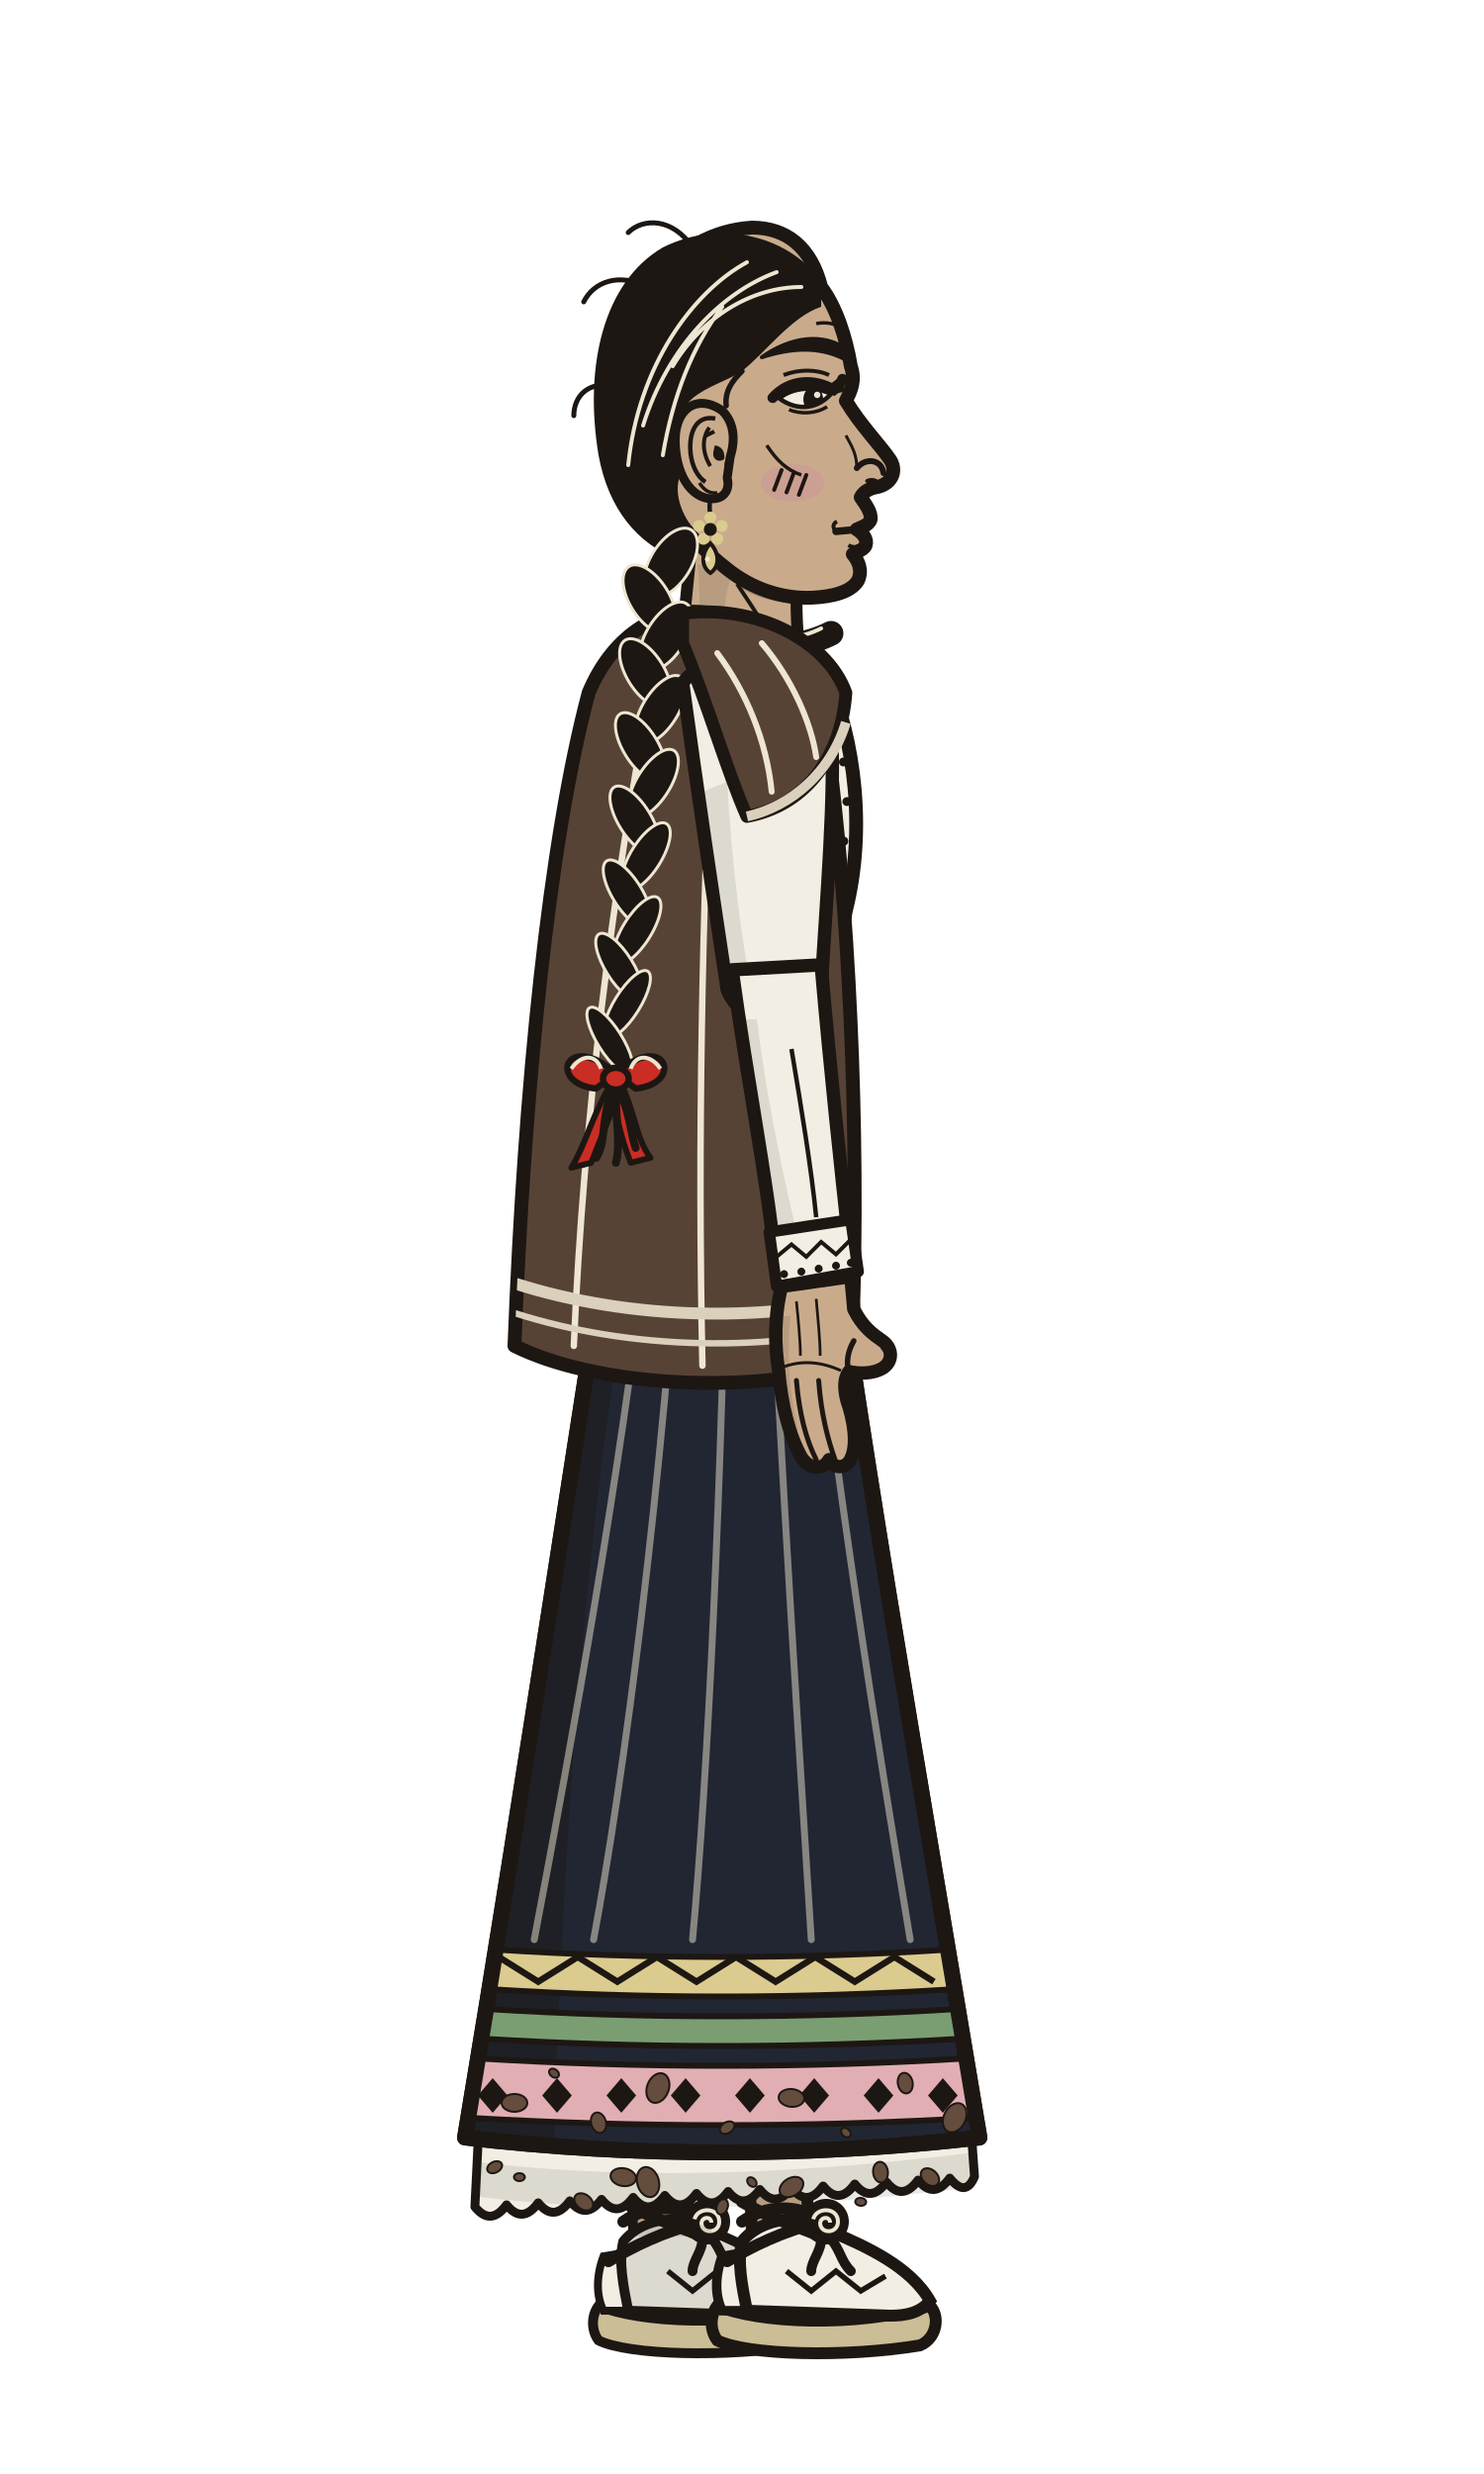
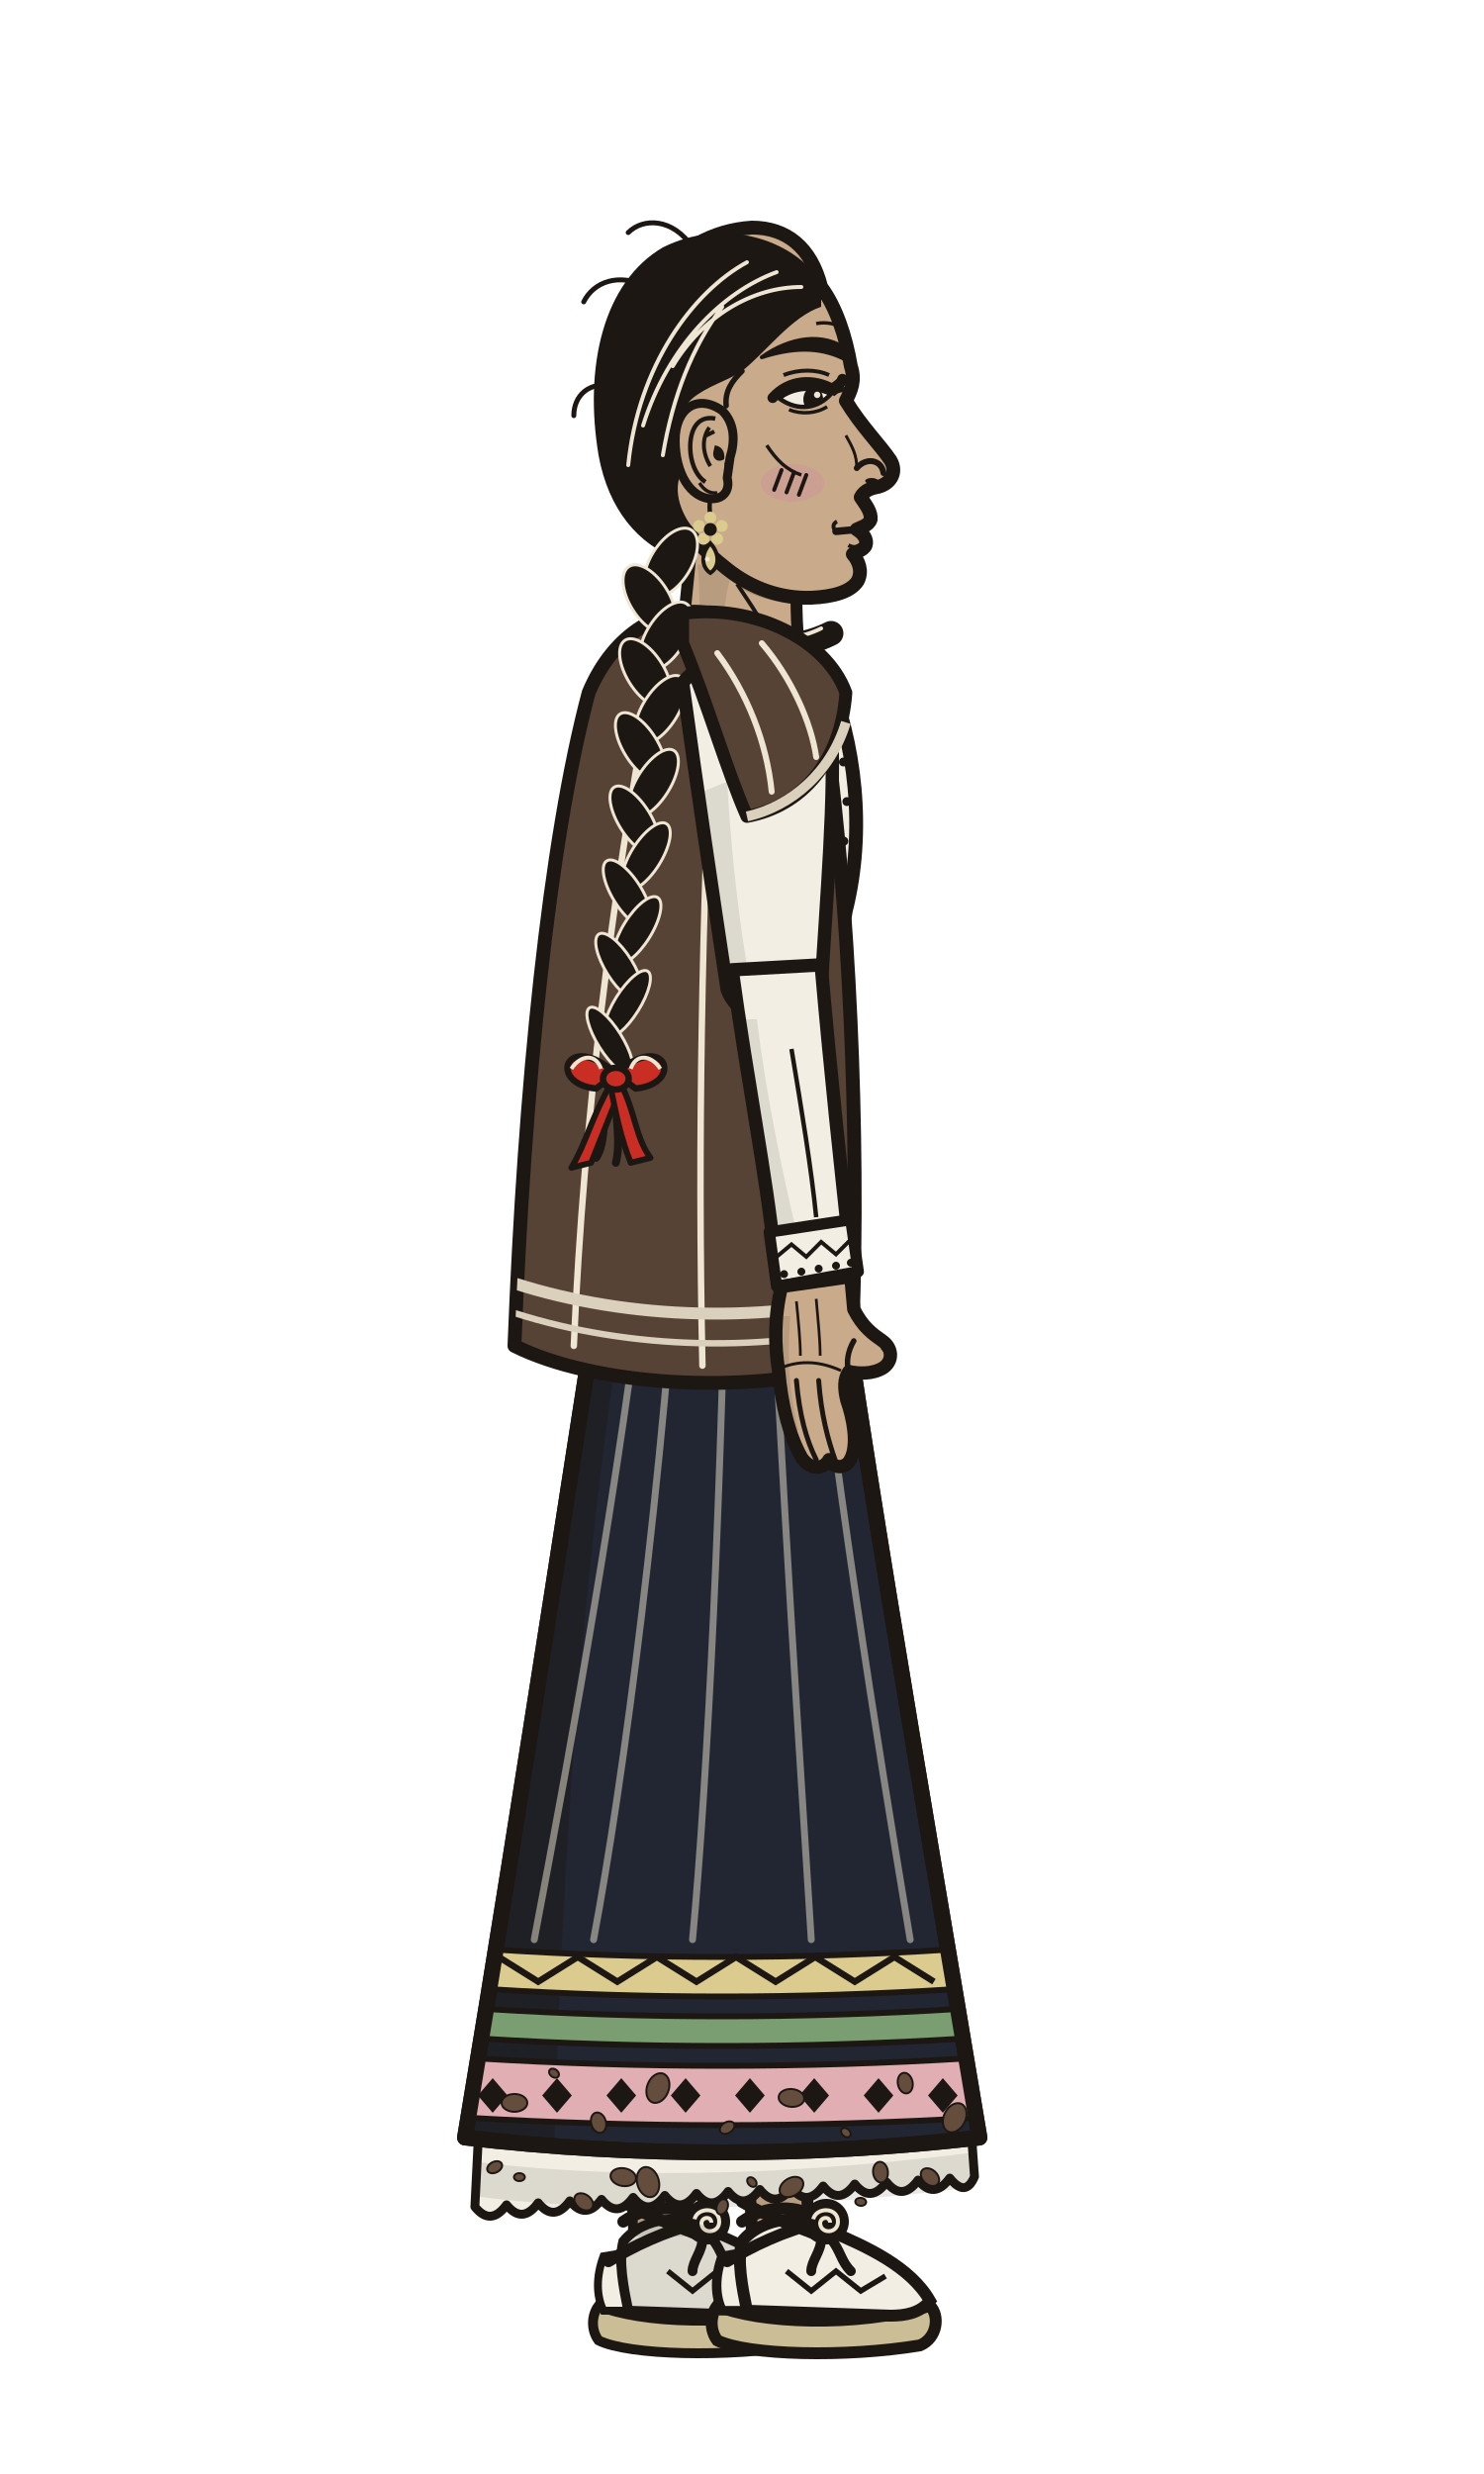
<svg xmlns="http://www.w3.org/2000/svg" width="300" height="500" viewBox="0 0 300 500">
  <g id="brazo-izq" data-pieza="" data-pivote="141 144">
    <path d="M126,138 C134,128 154,130 156,146 C157,160 155,182 154,200 C150,208 138,208 135,200 C132,180 129,160 126,138 Z" fill="#f2eee4" stroke="#1d1713" stroke-width="2.2" stroke-linejoin="round" />
    <path d="M134,134 C135,140 136,146 136,150 M141,132 C142,138 143,144 143,150 M148,134 C148,140 149,145 149,150" stroke="#1d1713" stroke-width="0.9" fill="none" />
    <path d="M130,160 C132,178 134,192 136,200 L140,201 C138,190 136,176 135,158 Z" fill="#1d1713" fill-opacity="0.1" />
    <path d="M126,138 C134,128 154,130 156,146 C157,160 155,182 154,200 C150,208 138,208 135,200 C132,180 129,160 126,138 Z" fill="#1d1713" fill-opacity="0.18" />
  </g>
  <g id="antebrazo-izq" data-pieza="" data-pivote="145 202" data-padre="brazo-izq">
    <path d="M136,196 L154,195 C156,218 158,236 159.5,250 L144.5,253 C143,238 139,218 136,196 Z" fill="#f2eee4" stroke="#1d1713" stroke-width="2.2" stroke-linejoin="round" />
    <path d="M138,206 C140,222 142,236 145,250 L149,249 C146,236 143,222 141,206 Z" fill="#1d1713" fill-opacity="0.1" />
    <path d="M148,212 C150,224 152,236 153,246" stroke="#1d1713" stroke-width="0.9" fill="none" />
    <path d="M143.5,249 L160,246.5 L161.5,257 L145,260 Z" fill="#f2eee4" stroke="#1d1713" stroke-width="1.87" stroke-linejoin="round" />
    <path d="M145,254 L148,251.5 L151,254 L154,251 L157,253.5 L160,250.5" stroke="#1d1713" stroke-width="0.8" fill="none" />
    <circle cx="146.5" cy="257.5" r="0.8" fill="#1d1713" />
    <circle cx="150" cy="257" r="0.8" fill="#1d1713" />
    <circle cx="153.5" cy="256.4" r="0.8" fill="#1d1713" />
    <circle cx="157" cy="255.8" r="0.8" fill="#1d1713" />
    <circle cx="160" cy="255.2" r="0.8" fill="#1d1713" />
    <path d="M146,260 C144.5,266 144.6,272 145.4,277 C146,284 147.5,290 150,294.5 C151.6,297 154.4,297.2 155.6,295 C156.4,296.8 159,297 160,294.8 C161.4,292 160.6,287 159.2,283 C158.6,280.6 158.6,278.6 159.6,277.2 C161.4,277.6 164.4,277.8 166.6,276.4 C168.6,275 168.4,272.4 166.4,271 C164.4,269.6 162.4,268.2 160.6,264.6 L160,258 Z" fill="#c9ab8c" stroke="#1d1713" stroke-width="2.2" stroke-linejoin="round" />
    <path d="M159.6,277.2 C159,275.4 159.4,273 160.6,271" stroke="#1d1713" stroke-width="1.1" fill="none" stroke-linecap="round" />
    <path d="M166.3,272.3 Q167.6,273.4 167.4,275.2" stroke="#1d1713" stroke-width="0.8" fill="none" />
    <path d="M149,279 C149.6,286 151,291 153,295 M153.5,279 C154,286 155.4,291 156.8,295" stroke="#1d1713" stroke-width="1" fill="none" stroke-linecap="round" />
    <path d="M146,276.4 C150,274.8 154,275.2 158,277" stroke="#1d1713" stroke-width="0.6" fill="none" />
    <path d="M152.6,295.4 Q153.8,296.4 154.8,295.6 M157.4,295.6 Q158.6,296.6 159.6,295.4" stroke="#1d1713" stroke-width="0.7" fill="none" />
    <path d="M149,263 C149.4,267 149.8,271 149.8,274 M153,262.5 C153.4,267 153.8,271 153.8,274" stroke="#1d1713" stroke-width="0.55" fill="none" />
    <path d="M145.4,266 C144.8,274 145.6,283 148,290 L149.4,289 C147.6,282 147,274 147.8,266 Z" fill="#1d1713" fill-opacity="0.1" />
    <path d="M136,196 L154,195 C156,218 158,236 159.5,250 L144.5,253 C143,238 139,218 136,196 Z" fill="#1d1713" fill-opacity="0.18" />
    <path d="M146,260 C144,266 144,272 145,277 C145,283 146,288 149,292 C151,295 155,295.5 157,293.5 C159,291 159.5,287 159,284 C161,282 163.5,280 165.5,277.5 C167.5,275 167,271.5 165,270 C163,268.5 161,267.5 160,264 L160,258 Z" fill="#1d1713" fill-opacity="0.1" />
  </g>
  <g id="pierna-izq" data-pieza="" data-pivote="133 462">
    <path d="M127,430 L139,430 C139,440 139,447 140,452 L128,452 C128,446 127,438 127,430 Z" fill="#c9ab8c" stroke="#1d1713" stroke-width="2.0" />
    <path d="M121,466 C129,469.5 149,470.5 164,466 C166,468 165.5,472.5 162,474 C147,476.5 127,476 121,473 C119.5,471 119.5,468 121,466 Z" fill="#cbbd96" stroke="#1d1713" stroke-width="2.0" />
    <path d="M122,456 C120.5,460 120.5,464 122,467 L128,467 C127,463 127,459 128,455 Z" fill="#f2eee4" stroke="#1d1713" stroke-width="1.6" />
    <path d="M126,453 C130,448 139,447 144,451 C151,454 160,458 164,465 C162,467.5 159,468 156,468 L127,467 C126,462 125,457 126,453 Z" fill="#f2eee4" stroke="#1d1713" stroke-width="2.0" />
    <path d="M135,459 L140,463 L145,459 L150,463 L155,460" stroke="#1d1713" stroke-width="1.1" fill="none" />
    <path d="M126,449 C131,445.5 137,445.5 142,448.5 M126,445 C132,448.5 136,449.5 142,452 M123,457 C128,454 134,451 142,449" stroke="#1d1713" stroke-width="2.4" fill="none" stroke-linecap="round" />
    <circle cx="143" cy="449" r="4.6" fill="#1d1713" />
    <path d="M140.4,448.5 C141,446 145.4,446 145.4,449 C145.4,451.4 142,451.6 141.8,449.4 C141.8,448 143.8,447.8 143.8,449.2" stroke="#eee6d2" stroke-width="0.8" fill="none" />
    <path d="M144,452.5 C146,455 146,457 148,459 M142,452.5 C142,455 140,457 140,459" stroke="#1d1713" stroke-width="2" fill="none" stroke-linecap="round" />
    <path d="M126,453 C130,448 139,447 144,451 C151,454 160,458 164,465 C162,467.5 159,468 156,468 L127,467 C126,462 125,457 126,453 Z" fill="#1d1713" fill-opacity="0.1" />
    <path d="M127,430 L139,430 C139,440 139,447 140,452 L128,452 C128,446 127,438 127,430 Z" fill="#1d1713" fill-opacity="0.1" />
  </g>
  <g id="pierna-der" data-pieza="" data-pivote="157 462">
    <path d="M151,430 L163,430 C163,440 163,447 164,452 L152,452 C152,446 151,438 151,430 Z" fill="#c9ab8c" stroke="#1d1713" stroke-width="2.4" />
    <path d="M145,466 C153,469.5 173,470.5 188,466 C190,468 189.5,472.5 186,474 C171,476.5 151,476 145,473 C143.5,471 143.5,468 145,466 Z" fill="#cbbd96" stroke="#1d1713" stroke-width="2.4" />
    <path d="M146,456 C144.5,460 144.5,464 146,467 L152,467 C151,463 151,459 152,455 Z" fill="#f2eee4" stroke="#1d1713" stroke-width="1.92" />
    <path d="M150,453 C154,448 163,447 168,451 C175,454 184,458 188,465 C186,467.5 183,468 180,468 L151,467 C150,462 149,457 150,453 Z" fill="#f2eee4" stroke="#1d1713" stroke-width="2.4" />
    <path d="M159,459 L164,463 L169,459 L174,463 L179,460" stroke="#1d1713" stroke-width="1.1" fill="none" />
    <path d="M150,449 C155,445.5 161,445.5 166,448.5 M150,445 C156,448.5 160,449.5 166,452 M147,457 C152,454 158,451 166,449" stroke="#1d1713" stroke-width="2.4" fill="none" stroke-linecap="round" />
    <circle cx="167" cy="449" r="4.6" fill="#1d1713" />
    <path d="M164.4,448.5 C165,446 169.4,446 169.4,449 C169.4,451.4 166,451.6 165.8,449.4 C165.8,448 167.8,447.8 167.8,449.2" stroke="#eee6d2" stroke-width="0.8" fill="none" />
    <path d="M168,452.5 C170,455 170,457 172,459 M166,452.5 C166,455 164,457 164,459" stroke="#1d1713" stroke-width="2" fill="none" stroke-linecap="round" />
  </g>
  <g id="enagua" data-pieza="" data-pivote="146 232">
    <path d="M97,426 L196,426 L197,439.9 Q195.2,444.2 192,440.2 Q188.8,444.6 185.6,440.6 Q182.4,445 179.2,441 Q176,445.4 172.8,441.4 Q169.6,445.8 166.4,441.8 Q163.2,446.2 160,442.2 Q156.8,446.5 153.6,442.5 Q150.4,446.9 147.2,442.9 Q144,447.3 140.8,443.3 Q137.6,447.7 134.4,443.7 Q131.2,448.1 128,444.1 Q124.8,448.5 121.6,444.5 Q118.4,448.8 115.2,444.8 Q112,449.2 108.8,445.2 Q105.6,449.6 102.4,445.6 Q99.2,450 96,446 Z" fill="#f2eee4" stroke="#1d1713" stroke-width="1.8" stroke-linejoin="round" />
    <path d="M97,437 C130,441 165,439 197,435 L197,442 C165,446 130,448 97,444 Z" fill="#1d1713" fill-opacity="0.1" />
    <ellipse cx="105" cy="440" rx="1.1" ry="0.8" transform="rotate(0 105 440)" fill="#644d3d" stroke="#1d1713" stroke-width="0.4" />
    <ellipse cx="118" cy="445" rx="2.1" ry="1.5" transform="rotate(37 118 445)" fill="#644d3d" stroke="#1d1713" stroke-width="0.4" />
    <ellipse cx="131" cy="441" rx="3.1" ry="2.2" transform="rotate(74 131 441)" fill="#644d3d" stroke="#1d1713" stroke-width="0.4" />
    <ellipse cx="146" cy="446" rx="1.6" ry="1.1" transform="rotate(111 146 446)" fill="#644d3d" stroke="#1d1713" stroke-width="0.4" />
    <ellipse cx="160" cy="442" rx="2.6" ry="1.8" transform="rotate(148 160 442)" fill="#644d3d" stroke="#1d1713" stroke-width="0.4" />
    <ellipse cx="174" cy="445" rx="1.1" ry="0.8" transform="rotate(5 174 445)" fill="#644d3d" stroke="#1d1713" stroke-width="0.4" />
    <ellipse cx="188" cy="440" rx="2.1" ry="1.5" transform="rotate(42 188 440)" fill="#644d3d" stroke="#1d1713" stroke-width="0.4" />
  </g>
  <g id="falda" data-pieza="" data-pivote="146 232">
    <path d="M126,230 L166,230 C172,280 186,360 198,432 Q146,438 94,432 C106,360 118,280 126,230 Z" fill="#212632" stroke="#1d1713" stroke-width="3.2" stroke-linejoin="round" />
    <clipPath id="falda-marcas">
      <path d="M126,230 L166,230 C172,280 186,360 198,432 Q146,438 94,432 C106,360 118,280 126,230 Z" />
    </clipPath>
    <g clip-path="url(#falda-marcas)">
      <path d="M126,230 C118,280 106,360 94,432 Q104,434 112,434.6 C114,360 120,290 132,232 Z" fill="#1d1713" fill-opacity="0.4" />
      <path d="M138,236 C134,300 126,360 120,392 M147,236 C146,300 143,360 140,392 M155,236 C158,300 162,360 164,392 M162,238 C169,300 177,350 184,392 M131,250 C125,300 116,350 108,392" stroke="#eee6d2" stroke-width="1.4" fill="none" stroke-linecap="round" stroke-opacity="0.5" />
      <path d="M100,394 Q146,397 192,394 L193.2,402 Q146,405 98.8,402 Z" fill="#dbcb8e" stroke="#1d1713" stroke-width="1.2" />
      <path d="M100.8,395.5 L108.8,400.5 L116.8,395.5 L124.8,400.5 L132.8,395.5 L140.8,400.5 L148.8,395.5 L156.8,400.5 L164.8,395.5 L172.8,400.5 L180.8,395.5 L188.8,400.5" stroke="#1d1713" stroke-width="1.3" fill="none" />
      <path d="M98.1,406 Q146,409 193.9,406 L194.8,412 Q146,415 97.2,412 Z" fill="#7a9e72" stroke="#1d1713" stroke-width="1.2" />
      <path d="M96.5,416 Q146,419 195.5,416 L197.4,428 Q146,431 94.6,428 Z" fill="#e1aeb3" stroke="#1d1713" stroke-width="1.2" />
      <path d="M99.6,420 L102.6,423.5 L99.6,427 L96.6,423.5 Z" fill="#1d1713" />
      <path d="M112.6,420 L115.6,423.5 L112.6,427 L109.6,423.5 Z" fill="#1d1713" />
      <path d="M125.6,420 L128.6,423.5 L125.6,427 L122.6,423.5 Z" fill="#1d1713" />
      <path d="M138.6,420 L141.6,423.5 L138.6,427 L135.6,423.5 Z" fill="#1d1713" />
      <path d="M151.6,420 L154.6,423.5 L151.6,427 L148.6,423.5 Z" fill="#1d1713" />
      <path d="M164.6,420 L167.6,423.5 L164.6,427 L161.6,423.5 Z" fill="#1d1713" />
      <path d="M177.6,420 L180.6,423.5 L177.6,427 L174.6,423.5 Z" fill="#1d1713" />
      <path d="M190.6,420 L193.6,423.5 L190.6,427 L187.6,423.5 Z" fill="#1d1713" />
    </g>
    <path d="M126,230 L166,230 C172,280 186,360 198,432 Q146,438 94,432 C106,360 118,280 126,230 Z" fill="none" stroke="#1d1713" stroke-width="3.2" stroke-linejoin="round" />
    <path d="M126,232 L166,232" stroke="#1d1713" stroke-width="1" />
    <path d="M124,226 L168,226 L168.6,236 L123.4,236 Z" fill="#1d1713" />
    <ellipse cx="104" cy="425" rx="2.6" ry="1.8" transform="rotate(0 104 425)" fill="#644d3d" stroke="#1d1713" stroke-width="0.4" />
    <ellipse cx="112" cy="419" rx="1.1" ry="0.8" transform="rotate(37 112 419)" fill="#644d3d" stroke="#1d1713" stroke-width="0.4" />
    <ellipse cx="121" cy="429" rx="2.1" ry="1.5" transform="rotate(74 121 429)" fill="#644d3d" stroke="#1d1713" stroke-width="0.4" />
    <ellipse cx="133" cy="422" rx="3.1" ry="2.2" transform="rotate(111 133 422)" fill="#644d3d" stroke="#1d1713" stroke-width="0.4" />
    <ellipse cx="147" cy="430" rx="1.6" ry="1.1" transform="rotate(148 147 430)" fill="#644d3d" stroke="#1d1713" stroke-width="0.4" />
    <ellipse cx="160" cy="424" rx="2.6" ry="1.8" transform="rotate(5 160 424)" fill="#644d3d" stroke="#1d1713" stroke-width="0.4" />
    <ellipse cx="171" cy="431" rx="1.1" ry="0.8" transform="rotate(42 171 431)" fill="#644d3d" stroke="#1d1713" stroke-width="0.4" />
    <ellipse cx="183" cy="421" rx="2.1" ry="1.5" transform="rotate(79 183 421)" fill="#644d3d" stroke="#1d1713" stroke-width="0.4" />
    <ellipse cx="193" cy="428" rx="3.1" ry="2.2" transform="rotate(116 193 428)" fill="#644d3d" stroke="#1d1713" stroke-width="0.4" />
    <ellipse cx="100" cy="438" rx="1.6" ry="1.1" transform="rotate(153 100 438)" fill="#644d3d" stroke="#1d1713" stroke-width="0.4" />
    <ellipse cx="126" cy="440" rx="2.6" ry="1.8" transform="rotate(10 126 440)" fill="#644d3d" stroke="#1d1713" stroke-width="0.4" />
    <ellipse cx="152" cy="441" rx="1.1" ry="0.8" transform="rotate(47 152 441)" fill="#644d3d" stroke="#1d1713" stroke-width="0.4" />
    <ellipse cx="178" cy="439" rx="2.1" ry="1.5" transform="rotate(84 178 439)" fill="#644d3d" stroke="#1d1713" stroke-width="0.4" />
  </g>
  <g id="torso" data-pieza="" data-pivote="146 232">
    <path d="M136,130 C150,126 163,128 167,136 C173,150 175,168 171,184 C168,200 166,216 165,232 L128,232 C126,210 123,188 125,164 C126,148 128,138 136,130 Z" fill="#f2eee4" stroke="#1d1713" stroke-width="2.8" />
    <path d="M125,164 C125,190 126,212 128,231 L135,231 C132,208 131,186 132,160 Z" fill="#1d1713" fill-opacity="0.1" />
    <path d="M141,131 C148,136 157,137 163,134" stroke="#1d1713" stroke-width="1.2" fill="none" />
    <path d="M142,133.5 Q144,136 146,134.6 Q148,137 150,135.4 Q152,137.6 154,135.8 Q156,137.8 158,135.6 Q160,137.2 162,135" stroke="#1d1713" stroke-width="0.7" fill="none" />
    <circle cx="165" cy="139" r="0.9" fill="#1d1713" />
    <circle cx="168.5" cy="146" r="0.9" fill="#1d1713" />
    <circle cx="163.5" cy="145.1" r="0.9" fill="#dbcb8e" />
    <circle cx="165.3" cy="146.4" r="0.9" fill="#dbcb8e" />
    <circle cx="164.6" cy="148.5" r="0.9" fill="#dbcb8e" />
    <circle cx="162.4" cy="148.5" r="0.9" fill="#dbcb8e" />
    <circle cx="161.7" cy="146.4" r="0.9" fill="#dbcb8e" />
    <circle cx="163.5" cy="147" r="0.8" fill="#1d1713" stroke="#1d1713" stroke-width="0.6" />
    <circle cx="170.5" cy="154" r="0.9" fill="#1d1713" />
    <circle cx="171.2" cy="162" r="0.9" fill="#1d1713" />
    <circle cx="166.2" cy="161.1" r="0.9" fill="#7a9e72" />
    <circle cx="168" cy="162.4" r="0.9" fill="#7a9e72" />
    <circle cx="167.3" cy="164.5" r="0.9" fill="#7a9e72" />
    <circle cx="165.1" cy="164.5" r="0.9" fill="#7a9e72" />
    <circle cx="164.4" cy="162.4" r="0.9" fill="#7a9e72" />
    <circle cx="166.2" cy="163" r="0.8" fill="#1d1713" stroke="#1d1713" stroke-width="0.6" />
    <circle cx="170.6" cy="170" r="0.9" fill="#1d1713" />
    <circle cx="169" cy="178" r="0.9" fill="#1d1713" />
    <circle cx="164" cy="177.1" r="0.9" fill="#e1aeb3" />
    <circle cx="165.8" cy="178.4" r="0.9" fill="#e1aeb3" />
    <circle cx="165.1" cy="180.5" r="0.9" fill="#e1aeb3" />
    <circle cx="162.9" cy="180.5" r="0.9" fill="#e1aeb3" />
    <circle cx="162.2" cy="178.4" r="0.9" fill="#e1aeb3" />
    <circle cx="164" cy="179" r="0.8" fill="#1d1713" stroke="#1d1713" stroke-width="0.6" />
    <path d="M160,140 L163,144 L161,148 L164,152 L162,156 L165,160 L163,164 L166,168 L164,172 L166,176" stroke="#1d1713" stroke-width="0.8" fill="none" />
  </g>
  <g id="cabeza" data-pieza="" data-pivote="150 130">
    <path d="M140,108 L161,118 C161,125 161,131 163,137 L137,137 C138,128 139,118 140,108 Z" fill="#c9ab8c" stroke="#1d1713" stroke-width="2.4" />
    <path d="M141,114 C142,124 141,131 140,136 L147,136 C146,129 146,121 148,116 Z" fill="#1d1713" fill-opacity="0.1" />
    <path d="M149,118 C153,124 157,130 159,136" stroke="#1d1713" stroke-width="0.8" fill="none" />
    <path d="M166,58 C169,62 171,68 172,74 C173,77 172,79 171,81 C174,86 178,90 180,93 C181.5,95.5 180,98 177,98.5 C175.5,98.8 174.5,99.5 174,100.5 C175,102 176.2,103.5 176,105 C175.6,106.2 174,106.6 173.2,107 C174.5,107.8 175.4,109 175,110.2 C174.6,111.2 173,111.5 172.4,112 C173.6,113.4 174.4,115.4 173.4,117.4 C172,119.6 168.5,120.6 164,120.8 C158,121 152,119 147,115 C138,108 128,96 126,80 C125,62 136,47 152,46 C159,46 164,50 166,58 Z" fill="#c9ab8c" stroke="#1d1713" stroke-width="2.8" stroke-linejoin="round" />
    <path d="M150,116 C156,119 162,120.5 168,120.5 C163,123 155,122 150,119 Z" fill="#1d1713" fill-opacity="0.18" />
    <ellipse cx="160.2" cy="97.6" rx="6.4" ry="3.8" fill="#cb9f92" />
    <path d="M158,95 L156.5,99 M160.5,95.5 L159,99.5 M163,96 L161.5,100" stroke="#1d1713" stroke-width="0.8" stroke-linecap="round" />
    <path d="M155,90 C157,93 159,95 162,96" stroke="#1d1713" stroke-width="0.7" fill="none" />
    <clipPath id="ojo-alerta">
      <path d="M157.5,80.5 C160.5,78.2 164.5,78 168,79.6 C165.5,82.4 161.5,83.4 157.5,80.5 Z" />
    </clipPath>
    <path d="M157.5,80.5 C160.5,78.2 164.5,78 168,79.6 C165.5,82.4 161.5,83.4 157.5,80.5 Z" fill="#f2eee4" stroke="#1d1713" stroke-width="0.9" />
    <g clip-path="url(#ojo-alerta)">
      <ellipse cx="164.4" cy="80.7" rx="2" ry="2.5" fill="#1d1713" />
      <circle cx="165.2" cy="79.8" r="0.65" fill="#eee6d2" />
    </g>
    <path d="M156.2,80.4 C159.5,76.7 164.5,76.4 168.6,78.8 C169.4,78.2 170,77.4 170.3,76.6" stroke="#1d1713" stroke-width="2.1" fill="none" stroke-linecap="round" />
    <path d="M168.6,79.2 L171,78.6 M167.4,78.5 L169.4,77" stroke="#1d1713" stroke-width="0.9" stroke-linecap="round" />
    <path d="M158.4,75.8 C161.5,74.6 165,74.6 167.6,75.8" stroke="#1d1713" stroke-width="0.8" fill="none" />
    <path d="M159.5,82.8 C162,83.8 165,83.6 167.2,82.2" stroke="#1d1713" stroke-width="0.7" fill="none" />
    <path d="M171.4,70.8 C166.4,67 159.6,68.2 154,72.2 C159.6,70.4 165.4,69.8 170.8,72.6 Z" fill="#1d1713" stroke="#1d1713" stroke-width="0.8" stroke-linejoin="round" />
    <path d="M165,65.4 C167,65 169,65.4 170.4,66.4" stroke="#1d1713" stroke-width="0.7" fill="none" />
    <path d="M173.2,94.6 C175,92.4 178.2,92.8 178.6,95.6" stroke="#1d1713" stroke-width="1.2" fill="none" stroke-linecap="round" />
    <ellipse cx="176.2" cy="97.2" rx="1.3" ry="0.6" fill="#1d1713" />
    <path d="M171,88 C172.4,90.5 173.2,92 173.2,94.6" stroke="#1d1713" stroke-width="0.6" fill="none" />
    <path d="M173.3,107 L169,107.4" stroke="#1d1713" stroke-width="1.5" stroke-linecap="round" />
    <path d="M171.5,110.2 C172.6,110.8 173.8,110.6 174.4,110" stroke="#1d1713" stroke-width="0.8" fill="none" />
    <path d="M169,107.4 C168.2,106.6 168.4,105.8 169.2,105.4" stroke="#1d1713" stroke-width="0.8" fill="none" />
    <path d="M166,57 C160,48 146,44 134,50 C122,57 118,74 121,92 C123,103 129,110 137,113 L142,109 C138,105 136,100 137.5,96 C137,90 136,84 140,80.5 C143,78 147,77 150,75 C155,71 160,64 166,62 Z" fill="#1d1713" />
    <path d="M162,58 C152,58 142,64 136,74 M157,55 C146,59 135,70 130,86 M151,53 C140,59 129,74 127,94 M146,62 C140,70 136,80 134,92" stroke="#eee6d2" stroke-width="0.8" fill="none" stroke-linecap="round" />
    <path d="M150,75 C148,77 146.5,79 146.8,82" stroke="#1d1713" stroke-width="1.1" fill="none" stroke-linecap="round" />
    <path id="oreja-der" d="M146,83 C141,79.5 136.5,82.5 136.5,89 C136.5,95.5 139.5,100.8 144,100.8 C146.5,100.8 147.6,98.8 147,96.6 L147.6,92.4 C148.6,89.2 148.6,85.6 146,83 Z" fill="#c9ab8c" stroke="#1d1713" stroke-width="1.8" stroke-linejoin="round" />
    <path d="M144.6,84.6 C140.6,83.8 139.2,87.6 139.6,91.6 C139.9,94.2 141,96.4 142.6,97.4" stroke="#1d1713" stroke-width="0.9" fill="none" />
    <path d="M143.4,86.4 C141.8,88.6 142,91.6 143.6,94.2 M142.4,88.2 L144.4,87.2" stroke="#1d1713" stroke-width="0.8" fill="none" />
    <path d="M144.5,90 C146,90.2 146.6,91.4 146.4,92.8 C145.2,93.6 144,92.8 144.2,91.4 Z" fill="#1d1713" />
    <path d="M147.6,92.4 C146.8,93 146.6,94.4 147.2,95.2" stroke="#1d1713" stroke-width="0.8" fill="none" />
    <path d="M141.4,97.6 C142.4,99.2 143.6,99.8 145,99.6" stroke="#1d1713" stroke-width="0.7" fill="none" />
  </g>
  <g id="zarcillo" data-pieza="" data-pivote="143.6 100.8" data-padre="cabeza">
    <path d="M143.6,100.6 C143.4,102 143.4,103 143.6,104" stroke="#1d1713" stroke-width="0.9" fill="none" />
    <circle cx="143.6" cy="104.6" r="1.2" fill="#dbcb8e" />
    <circle cx="145.9" cy="106.3" r="1.2" fill="#dbcb8e" />
    <circle cx="145" cy="108.9" r="1.2" fill="#dbcb8e" />
    <circle cx="142.2" cy="108.9" r="1.2" fill="#dbcb8e" />
    <circle cx="141.3" cy="106.3" r="1.2" fill="#dbcb8e" />
    <circle cx="143.6" cy="107" r="1" fill="#1d1713" stroke="#1d1713" stroke-width="0.6" />
    <path d="M143.6,109.8 C141.6,112 141.8,114.6 143.6,115.8 C145.4,114.6 145.6,112 143.6,109.8 Z" fill="#dbcb8e" stroke="#1d1713" stroke-width="0.8" />
    <circle cx="143" cy="113" r="0.5" fill="#eee6d2" />
  </g>
  <g id="mechones" data-pieza="" data-pivote="150 130" data-padre="cabeza">
    <path d="M140,50 C136,44 130,44 127,47 M131,58 C125,55 120,57 118,61 M124,78 C119,77 116,80 116,84" stroke="#1d1713" stroke-width="1" fill="none" stroke-linecap="round" />
  </g>
  <g id="ruana" data-pieza="" data-pivote="145 128">
    <path d="M144,124 C134,122 124,128 119,140 C111,170 106,220 104,272 C120,280 150,282 172,276 C174,236 172,190 168,156 C165,140 157,127 144,124 Z" fill="#574336" stroke="#1d1713" stroke-width="2.8" stroke-linejoin="round" />
    <path d="M131,142 C124,180 118,225 116,272 M144,140 C142,185 141,230 142,276 M156,144 C160,190 161,235 162,276" stroke="#eee6d2" stroke-width="1.3" fill="none" stroke-linecap="round" />
    <clipPath id="ruana-listas">
      <path d="M144,124 C134,122 124,128 119,140 C111,170 106,220 104,272 C120,280 150,282 172,276 C174,236 172,190 168,156 C165,140 157,127 144,124 Z" />
    </clipPath>
    <g clip-path="url(#ruana-listas)">
      <path d="M100,258 C122,266 150,268 176,262" stroke="#dad0bb" stroke-width="2.4" fill="none" />
      <path d="M100,264 C122,272 150,274 176,268" stroke="#dad0bb" stroke-width="1.3" fill="none" />
    </g>
    <path d="M134,124 C144,131 158,133 168,128" stroke="#1d1713" stroke-width="5" fill="none" stroke-linecap="round" />
    <path d="M136,123.5 C146,129.5 158,131 166,127" stroke="#eee6d2" stroke-width="0.8" fill="none" stroke-linecap="round" />
  </g>
  <g id="trenza" data-pieza="" data-pivote="134 110">
    <g transform="rotate(32 135.6 113.7)">
      <ellipse cx="135.6" cy="113.7" rx="4.1" ry="7.8" fill="#1d1713" stroke="#eee6d2" stroke-width="0.6" />
    </g>
    <g transform="rotate(-32 131.3 121.1)">
      <ellipse cx="131.3" cy="121.1" rx="4" ry="7.8" fill="#1d1713" stroke="#eee6d2" stroke-width="0.6" />
    </g>
    <g transform="rotate(32 134.6 128.6)">
      <ellipse cx="134.6" cy="128.6" rx="3.9" ry="7.8" fill="#1d1713" stroke="#eee6d2" stroke-width="0.6" />
    </g>
    <g transform="rotate(-32 130.5 136)">
      <ellipse cx="130.5" cy="136" rx="3.8" ry="7.8" fill="#1d1713" stroke="#eee6d2" stroke-width="0.6" />
    </g>
    <g transform="rotate(32 133.5 143.4)">
      <ellipse cx="133.5" cy="143.4" rx="3.6" ry="7.8" fill="#1d1713" stroke="#eee6d2" stroke-width="0.6" />
    </g>
    <g transform="rotate(-32 129.5 150.9)">
      <ellipse cx="129.5" cy="150.9" rx="3.5" ry="7.8" fill="#1d1713" stroke="#eee6d2" stroke-width="0.6" />
    </g>
    <g transform="rotate(32 132.1 158.3)">
      <ellipse cx="132.1" cy="158.3" rx="3.4" ry="7.8" fill="#1d1713" stroke="#eee6d2" stroke-width="0.6" />
    </g>
    <g transform="rotate(-32 128.3 165.7)">
      <ellipse cx="128.3" cy="165.7" rx="3.3" ry="7.8" fill="#1d1713" stroke="#eee6d2" stroke-width="0.6" />
    </g>
    <g transform="rotate(32 130.6 173.1)">
      <ellipse cx="130.6" cy="173.1" rx="3.1" ry="7.8" fill="#1d1713" stroke="#eee6d2" stroke-width="0.6" />
    </g>
    <g transform="rotate(-32 126.8 180.6)">
      <ellipse cx="126.8" cy="180.6" rx="3" ry="7.8" fill="#1d1713" stroke="#eee6d2" stroke-width="0.6" />
    </g>
    <g transform="rotate(32 128.8 188)">
      <ellipse cx="128.8" cy="188" rx="2.9" ry="7.8" fill="#1d1713" stroke="#eee6d2" stroke-width="0.6" />
    </g>
    <g transform="rotate(-32 125.2 195.4)">
      <ellipse cx="125.2" cy="195.4" rx="2.8" ry="7.8" fill="#1d1713" stroke="#eee6d2" stroke-width="0.6" />
    </g>
    <g transform="rotate(32 126.8 202.9)">
      <ellipse cx="126.8" cy="202.9" rx="2.6" ry="7.8" fill="#1d1713" stroke="#eee6d2" stroke-width="0.6" />
    </g>
    <g transform="rotate(-32 123.3 210.3)">
      <ellipse cx="123.3" cy="210.3" rx="2.5" ry="7.8" fill="#1d1713" stroke="#eee6d2" stroke-width="0.6" />
    </g>
+     <path d="M121.5,216.4 C123.5,215.4 125.5,215.4 127.5,216.4 L127.1,219.4 C125.5,218.6 123.5,218.6 121.9,219.4 Z" fill="#1d1713" />
+     <path d="M123.5,221 C121.5,227 122.5,231 120.5,234 M124.5,221 C124.5,227 125.5,231 124.5,235 M125.5,221 C127.5,226 127.5,229 128.5,232" stroke="#1d1713" stroke-width="1.6" fill="none" stroke-linecap="round" />
+   </g>
+   <g id="cinta" data-pieza="" data-pivote="124.5 217" data-padre="trenza">
    <g>
      <path d="M124.5,217 C114.5,208 110.5,219 120.5,220 Z" fill="#ca2d23" stroke="#1d1713" stroke-width="1.3" stroke-linejoin="round" />
      <path d="M124.5,217 C134.5,208 138.5,219 128.5,220 Z" fill="#ca2d23" stroke="#1d1713" stroke-width="1.3" stroke-linejoin="round" />
      <path d="M123.5,219 C119.5,226 118.5,231 115.5,236 L119.5,235 C121.5,230 123.5,225 125.5,220 Z" fill="#ca2d23" stroke="#1d1713" stroke-width="1.2" stroke-linejoin="round" />
      <path d="M125.5,219 C128.5,225 128.5,230 131.5,234 L127.5,235 C125.5,230 124.5,225 123.5,220 Z" fill="#ca2d23" stroke="#1d1713" stroke-width="1.2" stroke-linejoin="round" />
      <ellipse cx="124.5" cy="218" rx="2.6" ry="2.2" fill="#ca2d23" stroke="#1d1713" stroke-width="1.3" />
      <path d="M115.5,216 C117.5,213 120.5,213 121.5,216 M133.5,216 C131.5,213 128.5,213 127.5,216" stroke="#eee6d2" stroke-width="0.8" fill="none" />
    </g>
-     <path d="M123.5,221 C121.5,227 122.5,231 120.5,234 M124.5,221 C124.5,227 125.5,231 124.5,235 M125.5,221 C127.5,226 127.5,229 128.5,232" stroke="#1d1713" stroke-width="1.6" fill="none" stroke-linecap="round" />
  </g>
  <g id="brazo-der" data-pieza="" data-pivote="153 140">
    <path d="M138,138 C146,128 166,130 168,146 C169,160 167,182 166,200 C162,208 150,208 147,200 C144,180 141,160 138,138 Z" fill="#f2eee4" stroke="#1d1713" stroke-width="2.7" stroke-linejoin="round" />
    <path d="M146,134 C147,140 148,146 148,150 M153,132 C154,138 155,144 155,150 M160,134 C160,140 161,145 161,150" stroke="#1d1713" stroke-width="0.9" fill="none" />
    <path d="M142,160 C144,178 146,192 148,200 L152,201 C150,190 148,176 147,158 Z" fill="#1d1713" fill-opacity="0.1" />
  </g>
  <g id="antebrazo-der" data-pieza="" data-pivote="157 200" data-padre="brazo-der">
    <path d="M148,196 L166,195 C168,218 170,236 171.5,250 L156.5,253 C155,238 151,218 148,196 Z" fill="#f2eee4" stroke="#1d1713" stroke-width="2.7" stroke-linejoin="round" />
    <path d="M150,206 C152,222 154,236 157,250 L161,249 C158,236 155,222 153,206 Z" fill="#1d1713" fill-opacity="0.1" />
    <path d="M160,212 C162,224 164,236 165,246" stroke="#1d1713" stroke-width="0.9" fill="none" />
    <path d="M155.5,249 L172,246.5 L173.5,257 L157,260 Z" fill="#f2eee4" stroke="#1d1713" stroke-width="2.295" stroke-linejoin="round" />
    <path d="M157,254 L160,251.5 L163,254 L166,251 L169,253.5 L172,250.5" stroke="#1d1713" stroke-width="0.8" fill="none" />
    <circle cx="158.5" cy="257.5" r="0.8" fill="#1d1713" />
    <circle cx="162" cy="257" r="0.8" fill="#1d1713" />
    <circle cx="165.5" cy="256.4" r="0.8" fill="#1d1713" />
    <circle cx="169" cy="255.8" r="0.8" fill="#1d1713" />
    <circle cx="172" cy="255.2" r="0.8" fill="#1d1713" />
    <path d="M158,260 C156.5,266 156.6,272 157.4,277 C158,284 159.5,290 162,294.5 C163.6,297 166.4,297.2 167.6,295 C168.4,296.8 171,297 172,294.8 C173.4,292 172.6,287 171.2,283 C170.6,280.6 170.6,278.6 171.6,277.2 C173.4,277.6 176.4,277.8 178.6,276.4 C180.6,275 180.4,272.4 178.4,271 C176.4,269.6 174.4,268.2 172.6,264.6 L172,258 Z" fill="#c9ab8c" stroke="#1d1713" stroke-width="2.7" stroke-linejoin="round" />
    <path d="M171.6,277.2 C171,275.4 171.4,273 172.6,271" stroke="#1d1713" stroke-width="1.1" fill="none" stroke-linecap="round" />
    <path d="M178.3,272.3 Q179.6,273.4 179.4,275.2" stroke="#1d1713" stroke-width="0.8" fill="none" />
    <path d="M161,279 C161.6,286 163,291 165,295 M165.5,279 C166,286 167.4,291 168.8,295" stroke="#1d1713" stroke-width="1" fill="none" stroke-linecap="round" />
    <path d="M158,276.4 C162,274.8 166,275.2 170,277" stroke="#1d1713" stroke-width="0.6" fill="none" />
    <path d="M164.6,295.4 Q165.8,296.4 166.8,295.6 M169.4,295.6 Q170.6,296.6 171.6,295.4" stroke="#1d1713" stroke-width="0.7" fill="none" />
    <path d="M161,263 C161.4,267 161.8,271 161.8,274 M165,262.5 C165.4,267 165.8,271 165.8,274" stroke="#1d1713" stroke-width="0.55" fill="none" />
    <path d="M157.4,266 C156.8,274 157.6,283 160,290 L161.4,289 C159.6,282 159,274 159.8,266 Z" fill="#1d1713" fill-opacity="0.1" />
  </g>
  <g id="ruana-doblez" data-pieza="" data-pivote="145 128">
    <path d="M138,124 C152,122 167,129 171,140 C170,154 162,163 151,165 C147,156 143,142 138,130 Z" fill="#574336" stroke="#1d1713" stroke-width="2.6" stroke-linejoin="round" />
    <path d="M145,132 C151,140 155,150 156,160 M154,130 C160,137 164,146 165,153" stroke="#eee6d2" stroke-width="1.2" fill="none" stroke-linecap="round" />
    <path d="M151,165 C160,163 168,156 171,146" stroke="#dad0bb" stroke-width="2" fill="none" />
  </g>
</svg>
